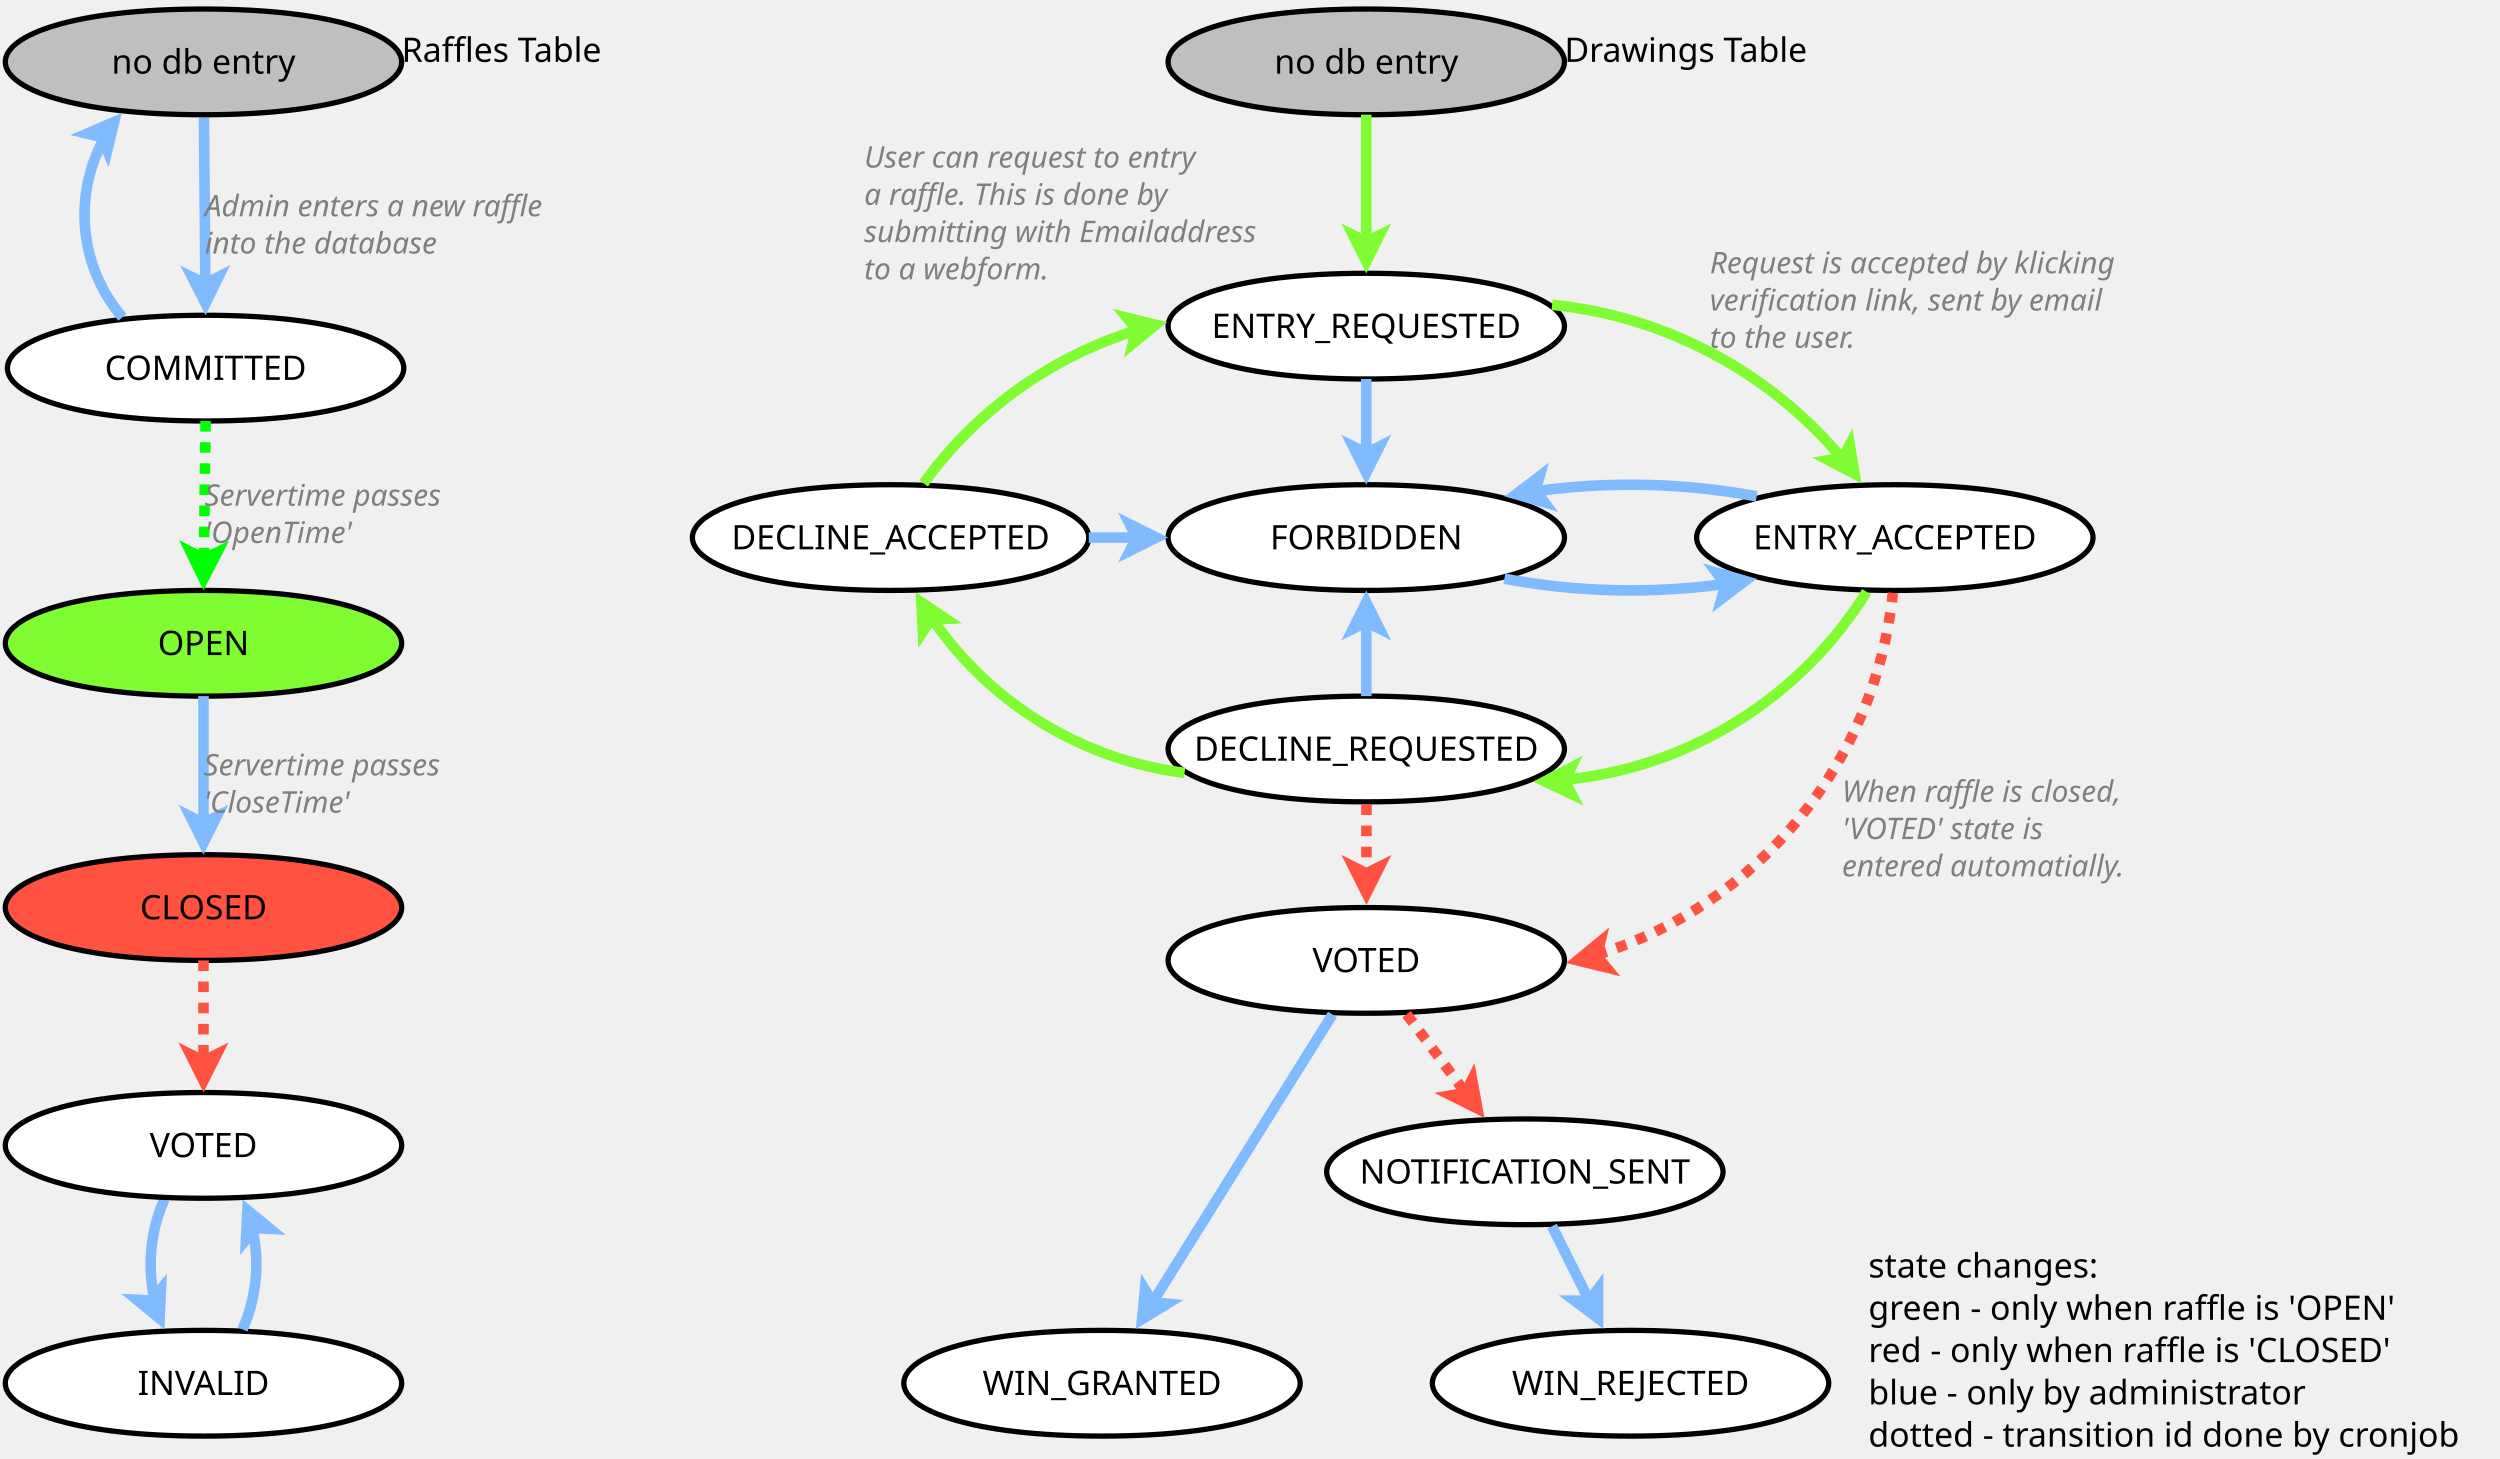
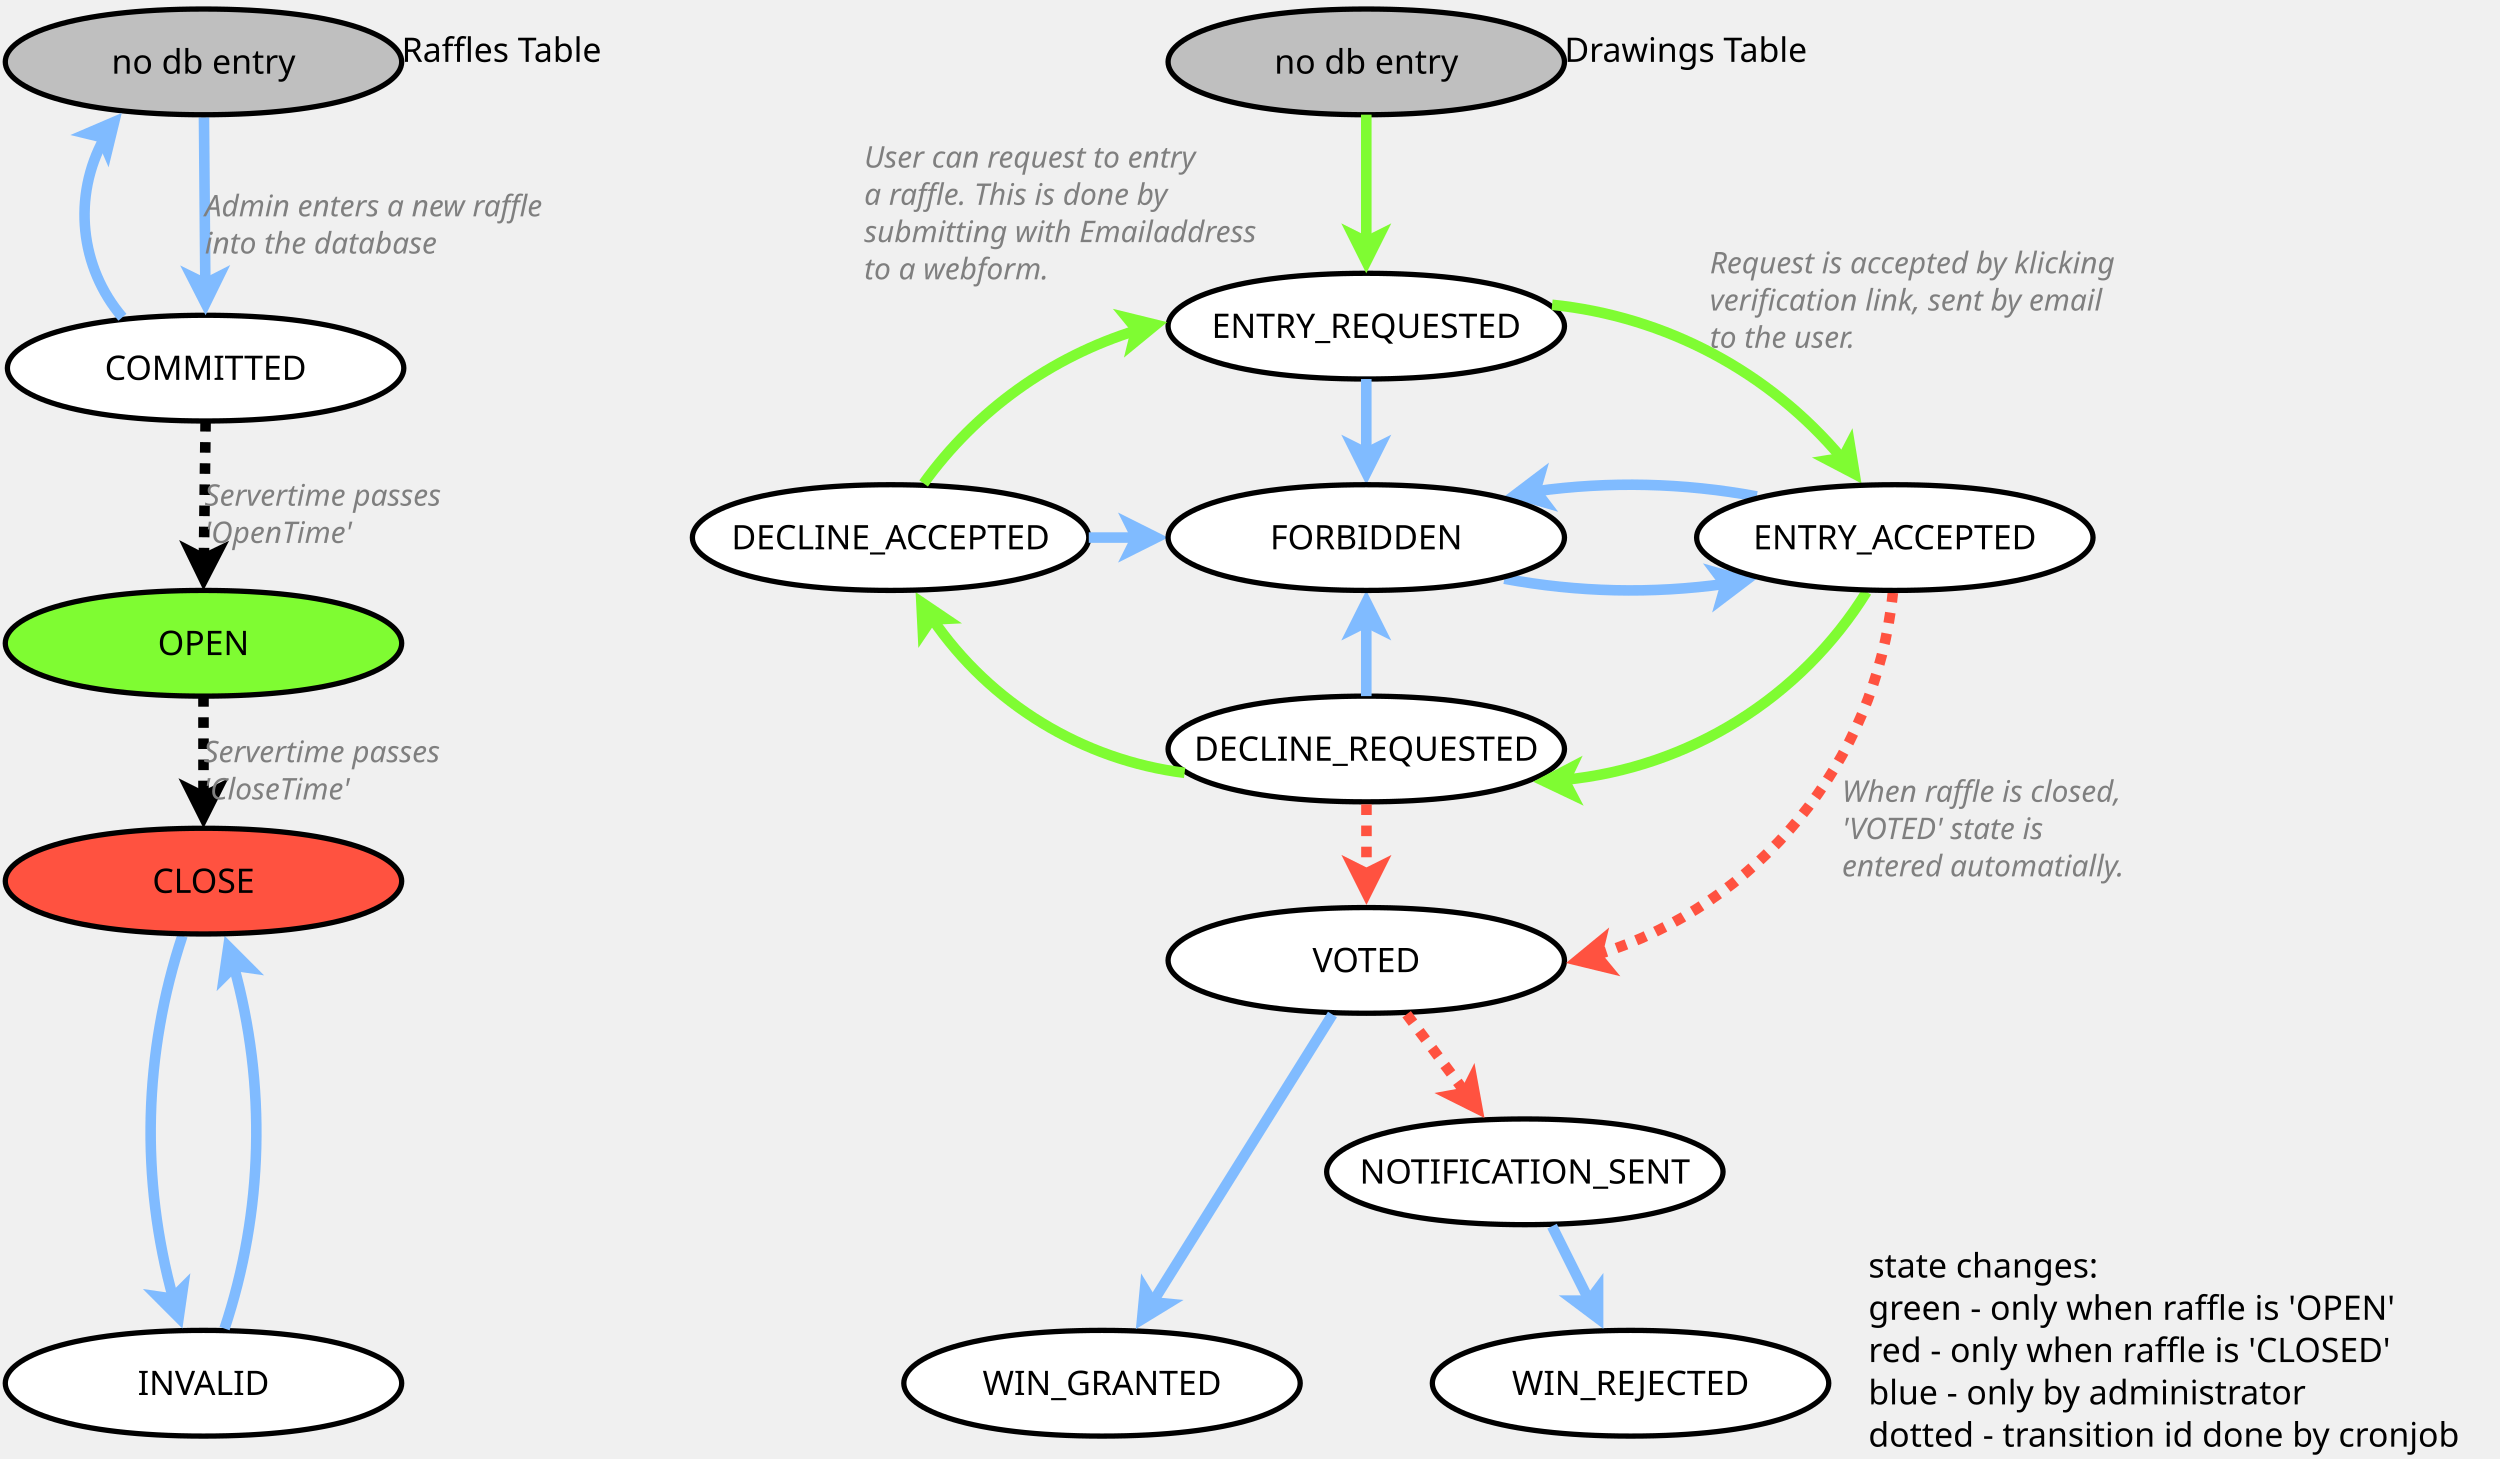
<svg xmlns="http://www.w3.org/2000/svg" width="48cm" height="28cm" viewBox="-297 18 946 549">
  <g>
    <path style="fill: #ffffff" d="M 220 120 C 320,120 320,160 220,160 C 120,160 120,120 220,120z" />
    <path style="fill: none; fill-opacity:0; stroke-width: 2; stroke: #000000" d="M 220 120 C 320,120 320,160 220,160 C 120,160 120,120 220,120" />
  </g>
  <text font-size="12.8" style="fill: #000000;text-anchor:middle;font-family:sans-serif;font-style:normal;font-weight:normal" x="220" y="144.45">
    <tspan x="220" y="144.45">ENTRY_REQUESTED</tspan>
  </text>
  <text font-size="12.8" style="fill: #000000;text-anchor:start;font-family:sans-serif;font-style:normal;font-weight:normal" x="220" y="140">
    <tspan x="220" y="140" />
  </text>
-   <g>
-     <path style="fill: #ffffff" d="M 420 200 C 520,200 520,240 420,240 C 320,240 320,200 420,200z" />
-     <path style="fill: none; fill-opacity:0; stroke-width: 2; stroke: #000000" d="M 420 200 C 520,200 520,240 420,240 C 320,240 320,200 420,200" />
-   </g>
-   <text font-size="12.8" style="fill: #000000;text-anchor:middle;font-family:sans-serif;font-style:normal;font-weight:normal" x="420" y="224.45">
-     <tspan x="420" y="224.45">ENTRY_ACCEPTED</tspan>
-   </text>
  <text font-size="12.8" style="fill: #000000;text-anchor:start;font-family:sans-serif;font-style:normal;font-weight:normal" x="420" y="220">
    <tspan x="420" y="220" />
  </text>
  <g>
    <path style="fill: #ffffff" d="M 220 280 C 320,280 320,320 220,320 C 120,320 120,280 220,280z" />
    <path style="fill: none; fill-opacity:0; stroke-width: 2; stroke: #000000" d="M 220 280 C 320,280 320,320 220,320 C 120,320 120,280 220,280" />
  </g>
  <text font-size="12.8" style="fill: #000000;text-anchor:middle;font-family:sans-serif;font-style:normal;font-weight:normal" x="220" y="304.45">
    <tspan x="220" y="304.45">DECLINE_REQUESTED</tspan>
  </text>
  <text font-size="12.8" style="fill: #000000;text-anchor:start;font-family:sans-serif;font-style:normal;font-weight:normal" x="220" y="300">
    <tspan x="220" y="300" />
  </text>
  <text font-size="12.8" style="fill: #000000;text-anchor:start;font-family:sans-serif;font-style:normal;font-weight:normal" x="0" y="240">
    <tspan x="0" y="240" />
-   </text>
-   <g>
-     <path style="fill: #ffffff" d="M 220 200 C 320,200 320,240 220,240 C 120,240 120,200 220,200z" />
-     <path style="fill: none; fill-opacity:0; stroke-width: 2; stroke: #000000" d="M 220 200 C 320,200 320,240 220,240 C 120,240 120,200 220,200" />
-   </g>
-   <text font-size="12.8" style="fill: #000000;text-anchor:middle;font-family:sans-serif;font-style:normal;font-weight:normal" x="220" y="224.45">
-     <tspan x="220" y="224.45">FORBIDDEN</tspan>
  </text>
  <text font-size="12.8" style="fill: #000000;text-anchor:start;font-family:sans-serif;font-style:normal;font-weight:normal" x="220" y="220">
    <tspan x="220" y="220" />
  </text>
  <g>
    <line style="fill: none; fill-opacity:0; stroke-width: 4; stroke: #80bbff" x1="220" y1="160.01" x2="220" y2="188.018" />
    <polygon style="fill: #80bbff" points="220,195.518 215,185.518 220,188.018 225,185.518 " />
    <polygon style="fill: none; fill-opacity:0; stroke-width: 4; stroke: #80bbff" points="220,195.518 215,185.518 220,188.018 225,185.518 " />
  </g>
  <g>
    <line style="fill: none; fill-opacity:0; stroke-width: 4; stroke: #80bbff" x1="220" y1="279.99" x2="220" y2="251.982" />
    <polygon style="fill: #80bbff" points="220,244.482 225,254.482 220,251.982 215,254.482 " />
    <polygon style="fill: none; fill-opacity:0; stroke-width: 4; stroke: #80bbff" points="220,244.482 225,254.482 220,251.982 215,254.482 " />
  </g>
  <g>
    <path style="fill: none; fill-opacity:0; stroke-width: 4; stroke: #80bbff" d="M 272.258,235.579 A 260,260 0 0 0 355.936,237.505" />
    <polygon style="fill: #80bbff" points="363.346,236.4 354.435,243.151 355.974,237.777 352.598,233.322 " />
    <polygon style="fill: none; fill-opacity:0; stroke-width: 4; stroke: #80bbff" points="363.346,236.4 354.435,243.151 355.974,237.777 352.598,233.322 " />
  </g>
  <g>
    <path style="fill: none; fill-opacity:0; stroke-width: 4; stroke: #80bbff" d="M 367.742,204.421 A 260,260 0 0 0 284.064,202.495" />
    <polygon style="fill: #80bbff" points="276.654,203.6 285.565,196.849 284.026,202.223 287.402,206.678 " />
    <polygon style="fill: none; fill-opacity:0; stroke-width: 4; stroke: #80bbff" points="276.654,203.6 285.565,196.849 284.026,202.223 287.402,206.678 " />
  </g>
  <g>
    <path style="fill: none; fill-opacity:0; stroke-width: 4; stroke: #7ffc32" d="M 400.045,190.085 A 165,165 0 0 0 290.32,131.911" />
    <polygon style="fill: #7ffc32" points="404.766,195.889 394.86,190.705 400.378,189.807 402.97,184.854 " />
    <polygon style="fill: none; fill-opacity:0; stroke-width: 4; stroke: #7ffc32" points="404.766,195.889 394.86,190.705 400.378,189.807 402.97,184.854 " />
  </g>
  <g>
    <path style="fill: none; fill-opacity:0; stroke-width: 4; stroke: #7ffc32" d="M 295.044,311.666 A 152.053,152.053 0 0 0 409.323,240.54" />
    <polygon style="fill: #7ffc32" points="287.591,312.281 297.491,307.086 295.09,312.134 297.687,317.084 " />
    <polygon style="fill: none; fill-opacity:0; stroke-width: 4; stroke: #7ffc32" points="287.591,312.281 297.491,307.086 295.09,312.134 297.687,317.084 " />
  </g>
  <g>
    <path style="fill: none; fill-opacity:0; stroke-width: 4; stroke: #7ffc32" d="M 55.763,250.745 A 136.541,136.541 0 0 0 151.26,309.041" />
    <polygon style="fill: #7ffc32" points="51.648,244.507 60.914,250.765 55.33,251.041 52.202,255.674 " />
    <polygon style="fill: none; fill-opacity:0; stroke-width: 4; stroke: #7ffc32" points="51.648,244.507 60.914,250.765 55.33,251.041 52.202,255.674 " />
  </g>
  <text font-size="11.278" style="fill: #7f7f7f;text-anchor:start;font-family:sans-serif;font-style:italic;font-weight:normal" x="30" y="80">
    <tspan x="30" y="80">User can request to entry</tspan>
    <tspan x="30" y="94.097">a raffle. This is done by</tspan>
    <tspan x="30" y="108.194">submitting with Emailaddress</tspan>
    <tspan x="30" y="122.291">to a webform.</tspan>
  </text>
  <text font-size="11.278" style="fill: #7f7f7f;text-anchor:start;font-family:sans-serif;font-style:italic;font-weight:normal" x="350" y="120">
    <tspan x="350" y="120">Request is accepted by klicking</tspan>
    <tspan x="350" y="134.097">verification link, sent by email</tspan>
    <tspan x="350" y="148.194">to the user.</tspan>
  </text>
  <text font-size="11.278" style="fill: #7f7f7f;text-anchor:start;font-family:sans-serif;font-style:italic;font-weight:normal" x="400" y="320">
    <tspan x="400" y="320">When raffle is closed,</tspan>
    <tspan x="400" y="334.097">'VOTED' state is</tspan>
    <tspan x="400" y="348.194">entered automatially.</tspan>
  </text>
  <g>
    <path style="fill: #ffffff" d="M 40 200 C 140,200 140,240 40,240 C -60,240 -60,200 40,200z" />
    <path style="fill: none; fill-opacity:0; stroke-width: 2; stroke: #000000" d="M 40 200 C 140,200 140,240 40,240 C -60,240 -60,200 40,200" />
  </g>
  <text font-size="12.8" style="fill: #000000;text-anchor:middle;font-family:sans-serif;font-style:normal;font-weight:normal" x="40" y="224.45">
    <tspan x="40" y="224.45">DECLINE_ACCEPTED</tspan>
  </text>
  <text font-size="12.8" style="fill: #000000;text-anchor:start;font-family:sans-serif;font-style:normal;font-weight:normal" x="40" y="220">
    <tspan x="40" y="220" />
  </text>
  <g>
    <path style="fill: none; fill-opacity:0; stroke-width: 4; stroke: #7ffc32" d="M 133.132,141.567 A 156.264,156.264 0 0 0 52.491,199.513" />
    <polygon style="fill: #7ffc32" points="140.31,139.468 131.666,146.558 132.997,141.129 129.452,136.807 " />
    <polygon style="fill: none; fill-opacity:0; stroke-width: 4; stroke: #7ffc32" points="140.31,139.468 131.666,146.558 132.997,141.129 129.452,136.807 " />
  </g>
  <g>
    <path style="fill: #ffffff" d="M -219.202 135.885 C -119.201,135.885 -119.201,175.885 -219.202,175.885 C -319.202,175.885 -319.202,135.885 -219.202,135.885z" />
    <path style="fill: none; fill-opacity:0; stroke-width: 2; stroke: #000000" d="M -219.202 135.885 C -119.201,135.885 -119.201,175.885 -219.202,175.885 C -319.202,175.885 -319.202,135.885 -219.202,135.885" />
  </g>
  <text font-size="12.8" style="fill: #000000;text-anchor:middle;font-family:sans-serif;font-style:normal;font-weight:normal" x="-219.202" y="160.335">
    <tspan x="-219.202" y="160.335">COMMITTED</tspan>
  </text>
  <text font-size="12.8" style="fill: #000000;text-anchor:start;font-family:sans-serif;font-style:normal;font-weight:normal" x="-219.202" y="155.885">
    <tspan x="-219.202" y="155.885" />
  </text>
  <text font-size="12.8" style="fill: #000000;text-anchor:start;font-family:sans-serif;font-style:normal;font-weight:normal" x="-239.202" y="155.885">
    <tspan x="-239.202" y="155.885" />
  </text>
  <g>
    <path style="fill: #7ffc32" d="M -220 240 C -120,240 -120,280 -220,280 C -320,280 -320,240 -220,240z" />
    <path style="fill: none; fill-opacity:0; stroke-width: 2; stroke: #000000" d="M -220 240 C -120,240 -120,280 -220,280 C -320,280 -320,240 -220,240" />
  </g>
  <text font-size="12.8" style="fill: #000000;text-anchor:middle;font-family:sans-serif;font-style:normal;font-weight:normal" x="-220" y="264.45">
    <tspan x="-220" y="264.45">OPEN</tspan>
  </text>
  <text font-size="12.8" style="fill: #000000;text-anchor:start;font-family:sans-serif;font-style:normal;font-weight:normal" x="-220" y="260">
    <tspan x="-220" y="260" />
  </text>
  <text font-size="12.8" style="fill: #000000;text-anchor:start;font-family:sans-serif;font-style:normal;font-weight:normal" x="-240" y="280">
    <tspan x="-240" y="280" />
  </text>
-   <g>
-     <path style="fill: #ff5240" d="M -220 340 C -120,340 -120,380 -220,380 C -320,380 -320,340 -220,340z" />
-     <path style="fill: none; fill-opacity:0; stroke-width: 2; stroke: #000000" d="M -220 340 C -120,340 -120,380 -220,380 C -320,380 -320,340 -220,340" />
-   </g>
-   <text font-size="12.8" style="fill: #000000;text-anchor:middle;font-family:sans-serif;font-style:normal;font-weight:normal" x="-220" y="364.45">
-     <tspan x="-220" y="364.45">CLOSED</tspan>
-   </text>
-   <text font-size="12.8" style="fill: #000000;text-anchor:start;font-family:sans-serif;font-style:normal;font-weight:normal" x="-220" y="360">
-     <tspan x="-220" y="360" />
+   <text font-size="12.8" style="fill: #000000;text-anchor:middle;font-family:sans-serif;font-style:normal;font-weight:normal" x="-220" y="354.45">
+     <tspan x="-220" y="354.45">CLOSED</tspan>
+   </text>
+   <text font-size="12.8" style="fill: #000000;text-anchor:start;font-family:sans-serif;font-style:normal;font-weight:normal" x="-220" y="350">
+     <tspan x="-220" y="350" />
  </text>
  <text font-size="12.8" style="fill: #000000;text-anchor:start;font-family:sans-serif;font-style:normal;font-weight:normal" x="-240" y="400">
    <tspan x="-240" y="400" />
  </text>
  <g>
-     <line style="fill: none; fill-opacity:0; stroke-width: 4; stroke-dasharray: 4; stroke: #00ff00" x1="-219.202" y1="175.885" x2="-219.851" y2="228.029" />
-     <polygon style="fill: #00ff00" points="-219.944,235.528 -224.82,225.467 -219.851,228.029 -214.82,225.591 " />
-     <polygon style="fill: none; fill-opacity:0; stroke-width: 4; stroke: #00ff00" points="-219.944,235.528 -224.82,225.467 -219.851,228.029 -214.82,225.591 " />
-   </g>
-   <g>
-     <line style="fill: none; fill-opacity:0; stroke-width: 4; stroke: #80bbff" x1="-220" y1="280" x2="-220" y2="328.028" />
-     <polygon style="fill: #80bbff" points="-220,335.528 -225,325.528 -220,328.028 -215,325.528 " />
-     <polygon style="fill: none; fill-opacity:0; stroke-width: 4; stroke: #80bbff" points="-220,335.528 -225,325.528 -220,328.028 -215,325.528 " />
+     <line style="fill: none; fill-opacity:0; stroke-width: 4; stroke-dasharray: 4; stroke: #000000" x1="-219.202" y1="175.885" x2="-219.851" y2="228.029" />
+     <polygon style="fill: #000000" points="-219.944,235.528 -224.82,225.467 -219.851,228.029 -214.82,225.591 " />
+     <polygon style="fill: none; fill-opacity:0; stroke-width: 4; stroke: #000000" points="-219.944,235.528 -224.82,225.467 -219.851,228.029 -214.82,225.591 " />
+   </g>
+   <g>
+     <line style="fill: none; fill-opacity:0; stroke-width: 4; stroke-dasharray: 4; stroke: #000000" x1="-220" y1="280" x2="-220" y2="318.028" />
+     <polygon style="fill: #000000" points="-220,325.528 -225,315.528 -220,318.028 -215,315.528 " />
+     <polygon style="fill: none; fill-opacity:0; stroke-width: 4; stroke: #000000" points="-220,325.528 -225,315.528 -220,318.028 -215,315.528 " />
  </g>
  <g>
    <line style="fill: none; fill-opacity:0; stroke-width: 4; stroke: #80bbff" x1="-219.825" y1="60.987" x2="-219.302" y2="123.913" />
    <polygon style="fill: #80bbff" points="-219.239,131.413 -224.322,121.455 -219.302,123.913 -214.323,121.372 " />
    <polygon style="fill: none; fill-opacity:0; stroke-width: 4; stroke: #80bbff" points="-219.239,131.413 -224.322,121.455 -219.302,123.913 -214.323,121.372 " />
  </g>
  <text font-size="11.278" style="fill: #7f7f7f;text-anchor:start;font-family:sans-serif;font-style:italic;font-weight:normal" x="-219.601" y="207.943">
    <tspan x="-219.601" y="207.943">Servertime passes</tspan>
    <tspan x="-219.601" y="222.04">'OpenTime'</tspan>
  </text>
-   <text font-size="11.278" style="fill: #7f7f7f;text-anchor:start;font-family:sans-serif;font-style:italic;font-weight:normal" x="-220" y="310">
-     <tspan x="-220" y="310">Servertime passes</tspan>
-     <tspan x="-220" y="324.097">'CloseTime'</tspan>
+   <text font-size="11.278" style="fill: #7f7f7f;text-anchor:start;font-family:sans-serif;font-style:italic;font-weight:normal" x="-220" y="305">
+     <tspan x="-220" y="305">Servertime passes</tspan>
+     <tspan x="-220" y="319.097">'CloseTime'</tspan>
  </text>
  <g>
    <path style="fill: #ffffff" d="M -220 520 C -120,520 -120,560 -220,560 C -320,560 -320,520 -220,520z" />
    <path style="fill: none; fill-opacity:0; stroke-width: 2; stroke: #000000" d="M -220 520 C -120,520 -120,560 -220,560 C -320,560 -320,520 -220,520" />
  </g>
  <text font-size="12.8" style="fill: #000000;text-anchor:middle;font-family:sans-serif;font-style:normal;font-weight:normal" x="-220" y="544.45">
    <tspan x="-220" y="544.45">INVALID</tspan>
  </text>
  <text font-size="12.8" style="fill: #000000;text-anchor:start;font-family:sans-serif;font-style:normal;font-weight:normal" x="-220" y="540">
    <tspan x="-220" y="540" />
  </text>
  <text font-size="12.8" style="fill: #000000;text-anchor:start;font-family:sans-serif;font-style:normal;font-weight:normal" x="-240" y="500">
    <tspan x="-240" y="500" />
  </text>
  <g>
-     <path style="fill: none; fill-opacity:0; stroke-width: 4; stroke: #80bbff" d="M -234.78,470.389 A 60.625,60.625 0 0 0 -238.498,508.411" />
-     <polygon style="fill: #80bbff" points="-236.595,515.524 -245.224,508.415 -239.64,508.67 -236.085,504.355 " />
-     <polygon style="fill: none; fill-opacity:0; stroke-width: 4; stroke: #80bbff" points="-236.595,515.524 -245.224,508.415 -239.64,508.67 -236.085,504.355 " />
-   </g>
-   <g>
-     <path style="fill: none; fill-opacity:0; stroke-width: 4; stroke: #80bbff" d="M -205.22,519.611 A 60.625,60.625 0 0 0 -201.502,481.589" />
-     <polygon style="fill: #80bbff" points="-203.405,474.476 -194.776,481.585 -200.36,481.33 -203.915,485.645 " />
-     <polygon style="fill: none; fill-opacity:0; stroke-width: 4; stroke: #80bbff" points="-203.405,474.476 -194.776,481.585 -200.36,481.33 -203.915,485.645 " />
+     <path style="fill: none; fill-opacity:0; stroke-width: 4; stroke: #80bbff" d="M -227.97,370.675 A 235.625,235.625 0 0 0 -231.454,507.883" />
+     <polygon style="fill: #80bbff" points="-229.381,515.082 -237.28,507.169 -231.747,507.965 -227.791,504.015 " />
+     <polygon style="fill: none; fill-opacity:0; stroke-width: 4; stroke: #80bbff" points="-229.381,515.082 -237.28,507.169 -231.747,507.965 -227.791,504.015 " />
+   </g>
+   <g>
+     <path style="fill: none; fill-opacity:0; stroke-width: 4; stroke: #80bbff" d="M -212.03,519.325 A 235.625,235.625 0 0 0 -208.546,382.117" />
+     <polygon style="fill: #80bbff" points="-210.619,374.918 -202.72,382.831 -208.253,382.035 -212.209,385.985 " />
+     <polygon style="fill: none; fill-opacity:0; stroke-width: 4; stroke: #80bbff" points="-210.619,374.918 -202.72,382.831 -208.253,382.035 -212.209,385.985 " />
  </g>
  <g>
    <path style="fill: #bfbfbf" d="M -220 20 C -120,20 -120,60 -220,60 C -320,60 -320,20 -220,20z" />
    <path style="fill: none; fill-opacity:0; stroke-width: 2; stroke: #000000" d="M -220 20 C -120,20 -120,60 -220,60 C -320,60 -320,20 -220,20" />
  </g>
  <text font-size="12.8" style="fill: #000000;text-anchor:middle;font-family:sans-serif;font-style:normal;font-weight:normal" x="-220" y="44.45">
    <tspan x="-220" y="44.45">no db entry</tspan>
  </text>
  <text font-size="12.8" style="fill: #000000;text-anchor:start;font-family:sans-serif;font-style:normal;font-weight:normal" x="-220" y="40">
    <tspan x="-220" y="40" />
  </text>
  <text font-size="12.8" style="fill: #000000;text-anchor:start;font-family:sans-serif;font-style:normal;font-weight:normal" x="-160" y="80">
    <tspan x="-160" y="80" />
  </text>
  <g>
    <path style="fill: none; fill-opacity:0; stroke-width: 4; stroke: #80bbff" d="M -257.603,69.043 A 59.673,59.673 0 0 0 -250.679,136.642" />
    <polygon style="fill: #80bbff" points="-253.804,62.741 -256.44,73.606 -258.645,68.469 -264.077,67.151 " />
    <polygon style="fill: none; fill-opacity:0; stroke-width: 4; stroke: #80bbff" points="-253.804,62.741 -256.44,73.606 -258.645,68.469 -264.077,67.151 " />
  </g>
  <g>
    <path style="fill: #bfbfbf" d="M 220 20 C 320,20 320,60 220,60 C 120,60 120,20 220,20z" />
    <path style="fill: none; fill-opacity:0; stroke-width: 2; stroke: #000000" d="M 220 20 C 320,20 320,60 220,60 C 120,60 120,20 220,20" />
  </g>
  <text font-size="12.8" style="fill: #000000;text-anchor:middle;font-family:sans-serif;font-style:normal;font-weight:normal" x="220" y="44.45">
    <tspan x="220" y="44.45">no db entry</tspan>
  </text>
  <text font-size="12.8" style="fill: #000000;text-anchor:start;font-family:sans-serif;font-style:normal;font-weight:normal" x="220" y="40">
    <tspan x="220" y="40" />
  </text>
  <g>
    <line style="fill: none; fill-opacity:0; stroke-width: 4; stroke: #80bbff" x1="114.993" y1="220" x2="133.035" y2="220" />
    <polygon style="fill: #80bbff" points="140.535,220 130.535,225 133.035,220 130.535,215 " />
    <polygon style="fill: none; fill-opacity:0; stroke-width: 4; stroke: #80bbff" points="140.535,220 130.535,225 133.035,220 130.535,215 " />
  </g>
  <text font-size="12.8" style="fill: #000000;text-anchor:start;font-family:sans-serif;font-style:normal;font-weight:normal" x="-145" y="40">
    <tspan x="-145" y="40">Raffles Table</tspan>
  </text>
  <text font-size="12.8" style="fill: #000000;text-anchor:start;font-family:sans-serif;font-style:normal;font-weight:normal" x="295" y="40">
    <tspan x="295" y="40">Drawings Table</tspan>
  </text>
  <g>
    <path style="fill: #ffffff" d="M 220 360 C 320,360 320,400 220,400 C 120,400 120,360 220,360z" />
    <path style="fill: none; fill-opacity:0; stroke-width: 2; stroke: #000000" d="M 220 360 C 320,360 320,400 220,400 C 120,400 120,360 220,360" />
  </g>
  <text font-size="12.8" style="fill: #000000;text-anchor:middle;font-family:sans-serif;font-style:normal;font-weight:normal" x="220" y="384.45">
    <tspan x="220" y="384.45">VOTED</tspan>
  </text>
  <text font-size="12.8" style="fill: #000000;text-anchor:start;font-family:sans-serif;font-style:normal;font-weight:normal" x="220" y="380">
    <tspan x="220" y="380" />
  </text>
  <g>
    <path style="fill: none; fill-opacity:0; stroke-width: 4; stroke-dasharray: 4; stroke: #ff5240" d="M 307.102,377.898 A 160.24,160.24 0 0 0 419.259,240.91" />
    <polygon style="fill: #ff5240" points="299.923,379.997 308.556,372.893 307.234,378.325 310.786,382.642 " />
    <polygon style="fill: none; fill-opacity:0; stroke-width: 4; stroke: #ff5240" points="299.923,379.997 308.556,372.893 307.234,378.325 310.786,382.642 " />
  </g>
  <g>
    <line style="fill: none; fill-opacity:0; stroke-width: 4; stroke-dasharray: 4; stroke: #ff5240" x1="220.066" y1="320.977" x2="220.066" y2="347.051" />
    <polygon style="fill: #ff5240" points="220.066,354.551 215.066,344.551 220.066,347.051 225.066,344.551 " />
    <polygon style="fill: none; fill-opacity:0; stroke-width: 4; stroke: #ff5240" points="220.066,354.551 215.066,344.551 220.066,347.051 225.066,344.551 " />
  </g>
  <g>
    <path style="fill: #ffffff" d="M 280 440 C 380,440 380,480 280,480 C 180,480 180,440 280,440z" />
    <path style="fill: none; fill-opacity:0; stroke-width: 2; stroke: #000000" d="M 280 440 C 380,440 380,480 280,480 C 180,480 180,440 280,440" />
  </g>
  <text font-size="12.8" style="fill: #000000;text-anchor:middle;font-family:sans-serif;font-style:normal;font-weight:normal" x="280" y="464.45">
    <tspan x="280" y="464.45">NOTIFICATION_SENT</tspan>
  </text>
  <text font-size="12.8" style="fill: #000000;text-anchor:start;font-family:sans-serif;font-style:normal;font-weight:normal" x="280" y="460">
    <tspan x="280" y="460" />
  </text>
  <g>
    <line style="fill: none; fill-opacity:0; stroke-width: 4; stroke-dasharray: 4; stroke: #ff5240" x1="235.271" y1="400.361" x2="257.546" y2="430.061" />
    <polygon style="fill: #ff5240" points="262.046,436.061 252.046,431.061 257.546,430.061 260.046,425.061 " />
    <polygon style="fill: none; fill-opacity:0; stroke-width: 4; stroke: #ff5240" points="262.046,436.061 252.046,431.061 257.546,430.061 260.046,425.061 " />
  </g>
  <g>
    <path style="fill: #ffffff" d="M 320 520 C 420,520 420,560 320,560 C 220,560 220,520 320,520z" />
    <path style="fill: none; fill-opacity:0; stroke-width: 2; stroke: #000000" d="M 320 520 C 420,520 420,560 320,560 C 220,560 220,520 320,520" />
  </g>
  <text font-size="12.8" style="fill: #000000;text-anchor:middle;font-family:sans-serif;font-style:normal;font-weight:normal" x="320" y="544.45">
    <tspan x="320" y="544.45">WIN_REJECTED</tspan>
  </text>
  <text font-size="12.8" style="fill: #000000;text-anchor:start;font-family:sans-serif;font-style:normal;font-weight:normal" x="320" y="540">
    <tspan x="320" y="540" />
  </text>
  <text font-size="12.8" style="fill: #000000;text-anchor:start;font-family:sans-serif;font-style:normal;font-weight:normal" x="220" y="540">
    <tspan x="220" y="540" />
  </text>
  <g>
    <line style="fill: none; fill-opacity:0; stroke-width: 4; stroke: #80bbff" x1="290.283" y1="480.566" x2="304.363" y2="508.725" />
    <polygon style="fill: #80bbff" points="307.717,515.434 298.773,508.725 304.363,508.725 307.717,504.253 " />
    <polygon style="fill: none; fill-opacity:0; stroke-width: 4; stroke: #80bbff" points="307.717,515.434 298.773,508.725 304.363,508.725 307.717,504.253 " />
  </g>
  <text font-size="12.8" style="fill: #000000;text-anchor:start;font-family:sans-serif;font-style:normal;font-weight:normal" x="40" y="520">
    <tspan x="40" y="520" />
  </text>
  <text font-size="12.8" style="fill: #000000;text-anchor:start;font-family:sans-serif;font-style:normal;font-weight:normal" x="-220" y="460">
    <tspan x="-220" y="460" />
  </text>
  <g>
    <path style="fill: #ffffff" d="M 120 520 C 220,520 220,560 120,560 C 20,560 20,520 120,520z" />
    <path style="fill: none; fill-opacity:0; stroke-width: 2; stroke: #000000" d="M 120 520 C 220,520 220,560 120,560 C 20,560 20,520 120,520" />
  </g>
  <text font-size="12.8" style="fill: #000000;text-anchor:middle;font-family:sans-serif;font-style:normal;font-weight:normal" x="120" y="544.45">
    <tspan x="120" y="544.45">WIN_GRANTED</tspan>
  </text>
  <text font-size="12.8" style="fill: #000000;text-anchor:start;font-family:sans-serif;font-style:normal;font-weight:normal" x="120" y="540">
    <tspan x="120" y="540" />
  </text>
  <text font-size="12.8" style="fill: #000000;text-anchor:start;font-family:sans-serif;font-style:normal;font-weight:normal" x="40" y="540">
    <tspan x="40" y="540" />
  </text>
  <text font-size="12.8" style="fill: #000000;text-anchor:start;font-family:sans-serif;font-style:normal;font-weight:normal" x="120" y="540">
    <tspan x="120" y="540" />
  </text>
  <g>
    <line style="fill: none; fill-opacity:0; stroke-width: 4; stroke: #80bbff" x1="207.201" y1="400.479" x2="139.144" y2="509.369" />
    <polygon style="fill: #80bbff" points="135.169,515.729 136.229,504.599 139.144,509.369 144.709,509.899 " />
    <polygon style="fill: none; fill-opacity:0; stroke-width: 4; stroke: #80bbff" points="135.169,515.729 136.229,504.599 139.144,509.369 144.709,509.899 " />
  </g>
  <text font-size="12.8" style="fill: #000000;text-anchor:start;font-family:sans-serif;font-style:normal;font-weight:normal" x="410" y="500">
    <tspan x="410" y="500">state changes:</tspan>
    <tspan x="410" y="516">green  - only when raffle is 'OPEN'</tspan>
    <tspan x="410" y="532">red      - only when raffle is 'CLOSED'</tspan>
    <tspan x="410" y="548">blue    - only by administrator</tspan>
    <tspan x="410" y="564">dotted - transition id done by cronjob</tspan>
  </text>
-   <g>
-     <path style="fill: #ffffff" d="M -220 430 C -120,430 -120,470 -220,470 C -320,470 -320,430 -220,430z" />
-     <path style="fill: none; fill-opacity:0; stroke-width: 2; stroke: #000000" d="M -220 430 C -120,430 -120,470 -220,470 C -320,470 -320,430 -220,430" />
-   </g>
-   <text font-size="12.8" style="fill: #000000;text-anchor:middle;font-family:sans-serif;font-style:normal;font-weight:normal" x="-220" y="454.45">
-     <tspan x="-220" y="454.45">VOTED</tspan>
-   </text>
-   <g>
-     <line style="fill: none; fill-opacity:0; stroke-width: 4; stroke-dasharray: 4; stroke: #ff5240" x1="-220" y1="380.006" x2="-220" y2="418.022" />
-     <polygon style="fill: #ff5240" points="-220,425.522 -225,415.522 -220,418.022 -215,415.522 " />
-     <polygon style="fill: none; fill-opacity:0; stroke-width: 4; stroke: #ff5240" points="-220,425.522 -225,415.522 -220,418.022 -215,415.522 " />
-   </g>
  <text font-size="11.278" style="fill: #7f7f7f;text-anchor:start;font-family:sans-serif;font-style:italic;font-weight:normal" x="-219.514" y="98.436">
    <tspan x="-219.514" y="98.436">Admin enters a new raffle</tspan>
    <tspan x="-219.514" y="112.533">into the database</tspan>
  </text>
  <g>
    <line style="fill: none; fill-opacity:0; stroke-width: 4; stroke: #7ffc32" x1="220" y1="59.971" x2="220" y2="108.057" />
    <polygon style="fill: #7ffc32" points="220,115.557 215,105.557 220,108.057 225,105.557 " />
    <polygon style="fill: none; fill-opacity:0; stroke-width: 4; stroke: #7ffc32" points="220,115.557 215,105.557 220,108.057 225,105.557 " />
  </g>
+   <g>
+     <path style="fill: #ff5240" d="M -220 330 C -120,330 -120,370 -220,370 C -320,370 -320,330 -220,330z" />
+     <path style="fill: none; fill-opacity:0; stroke-width: 2; stroke: #000000" d="M -220 330 C -120,330 -120,370 -220,370 C -320,370 -320,330 -220,330" />
+   </g>
+   <text font-size="12.8" style="fill: #000000;text-anchor:middle;font-family:sans-serif;font-style:normal;font-weight:normal" x="-220" y="354.45">
+     <tspan x="-220" y="354.45">CLOSE</tspan>
+   </text>
+   <g>
+     <path style="fill: #ffffff" d="M 420 200 C 520,200 520,240 420,240 C 320,240 320,200 420,200z" />
+     <path style="fill: none; fill-opacity:0; stroke-width: 2; stroke: #000000" d="M 420 200 C 520,200 520,240 420,240 C 320,240 320,200 420,200" />
+   </g>
+   <text font-size="12.8" style="fill: #000000;text-anchor:middle;font-family:sans-serif;font-style:normal;font-weight:normal" x="420" y="224.45">
+     <tspan x="420" y="224.45">ENTRY_ACCEPTED</tspan>
+   </text>
+   <g>
+     <path style="fill: #ffffff" d="M 220 200 C 320,200 320,240 220,240 C 120,240 120,200 220,200z" />
+     <path style="fill: none; fill-opacity:0; stroke-width: 2; stroke: #000000" d="M 220 200 C 320,200 320,240 220,240 C 120,240 120,200 220,200" />
+   </g>
+   <text font-size="12.8" style="fill: #000000;text-anchor:middle;font-family:sans-serif;font-style:normal;font-weight:normal" x="220" y="224.45">
+     <tspan x="220" y="224.45">FORBIDDEN</tspan>
+   </text>
</svg>
